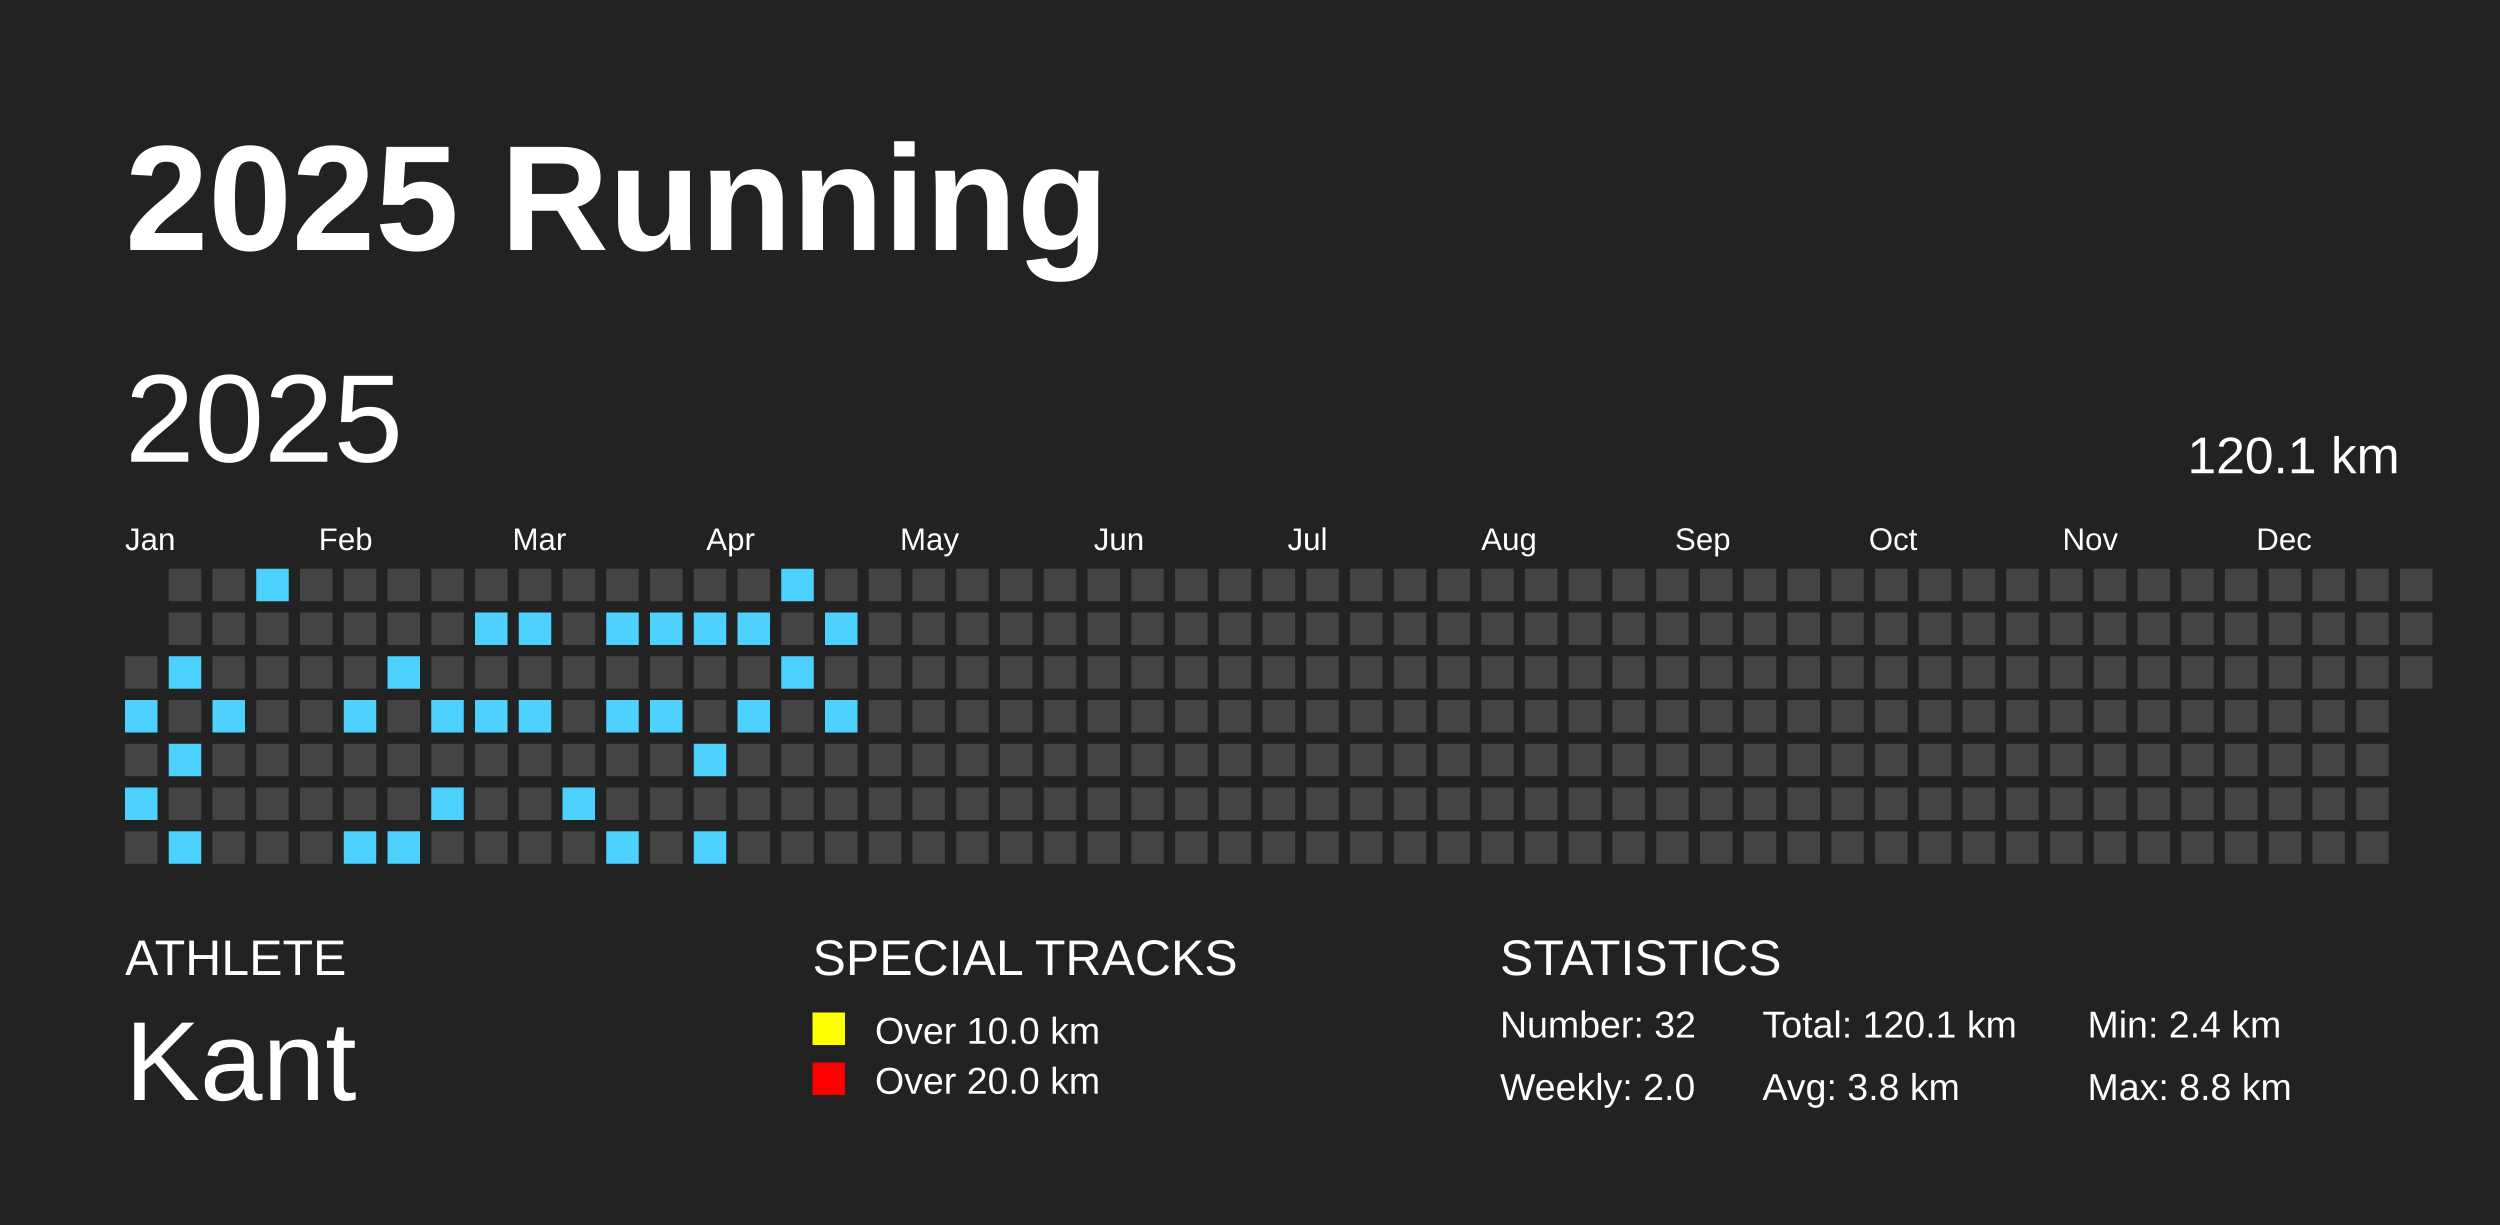
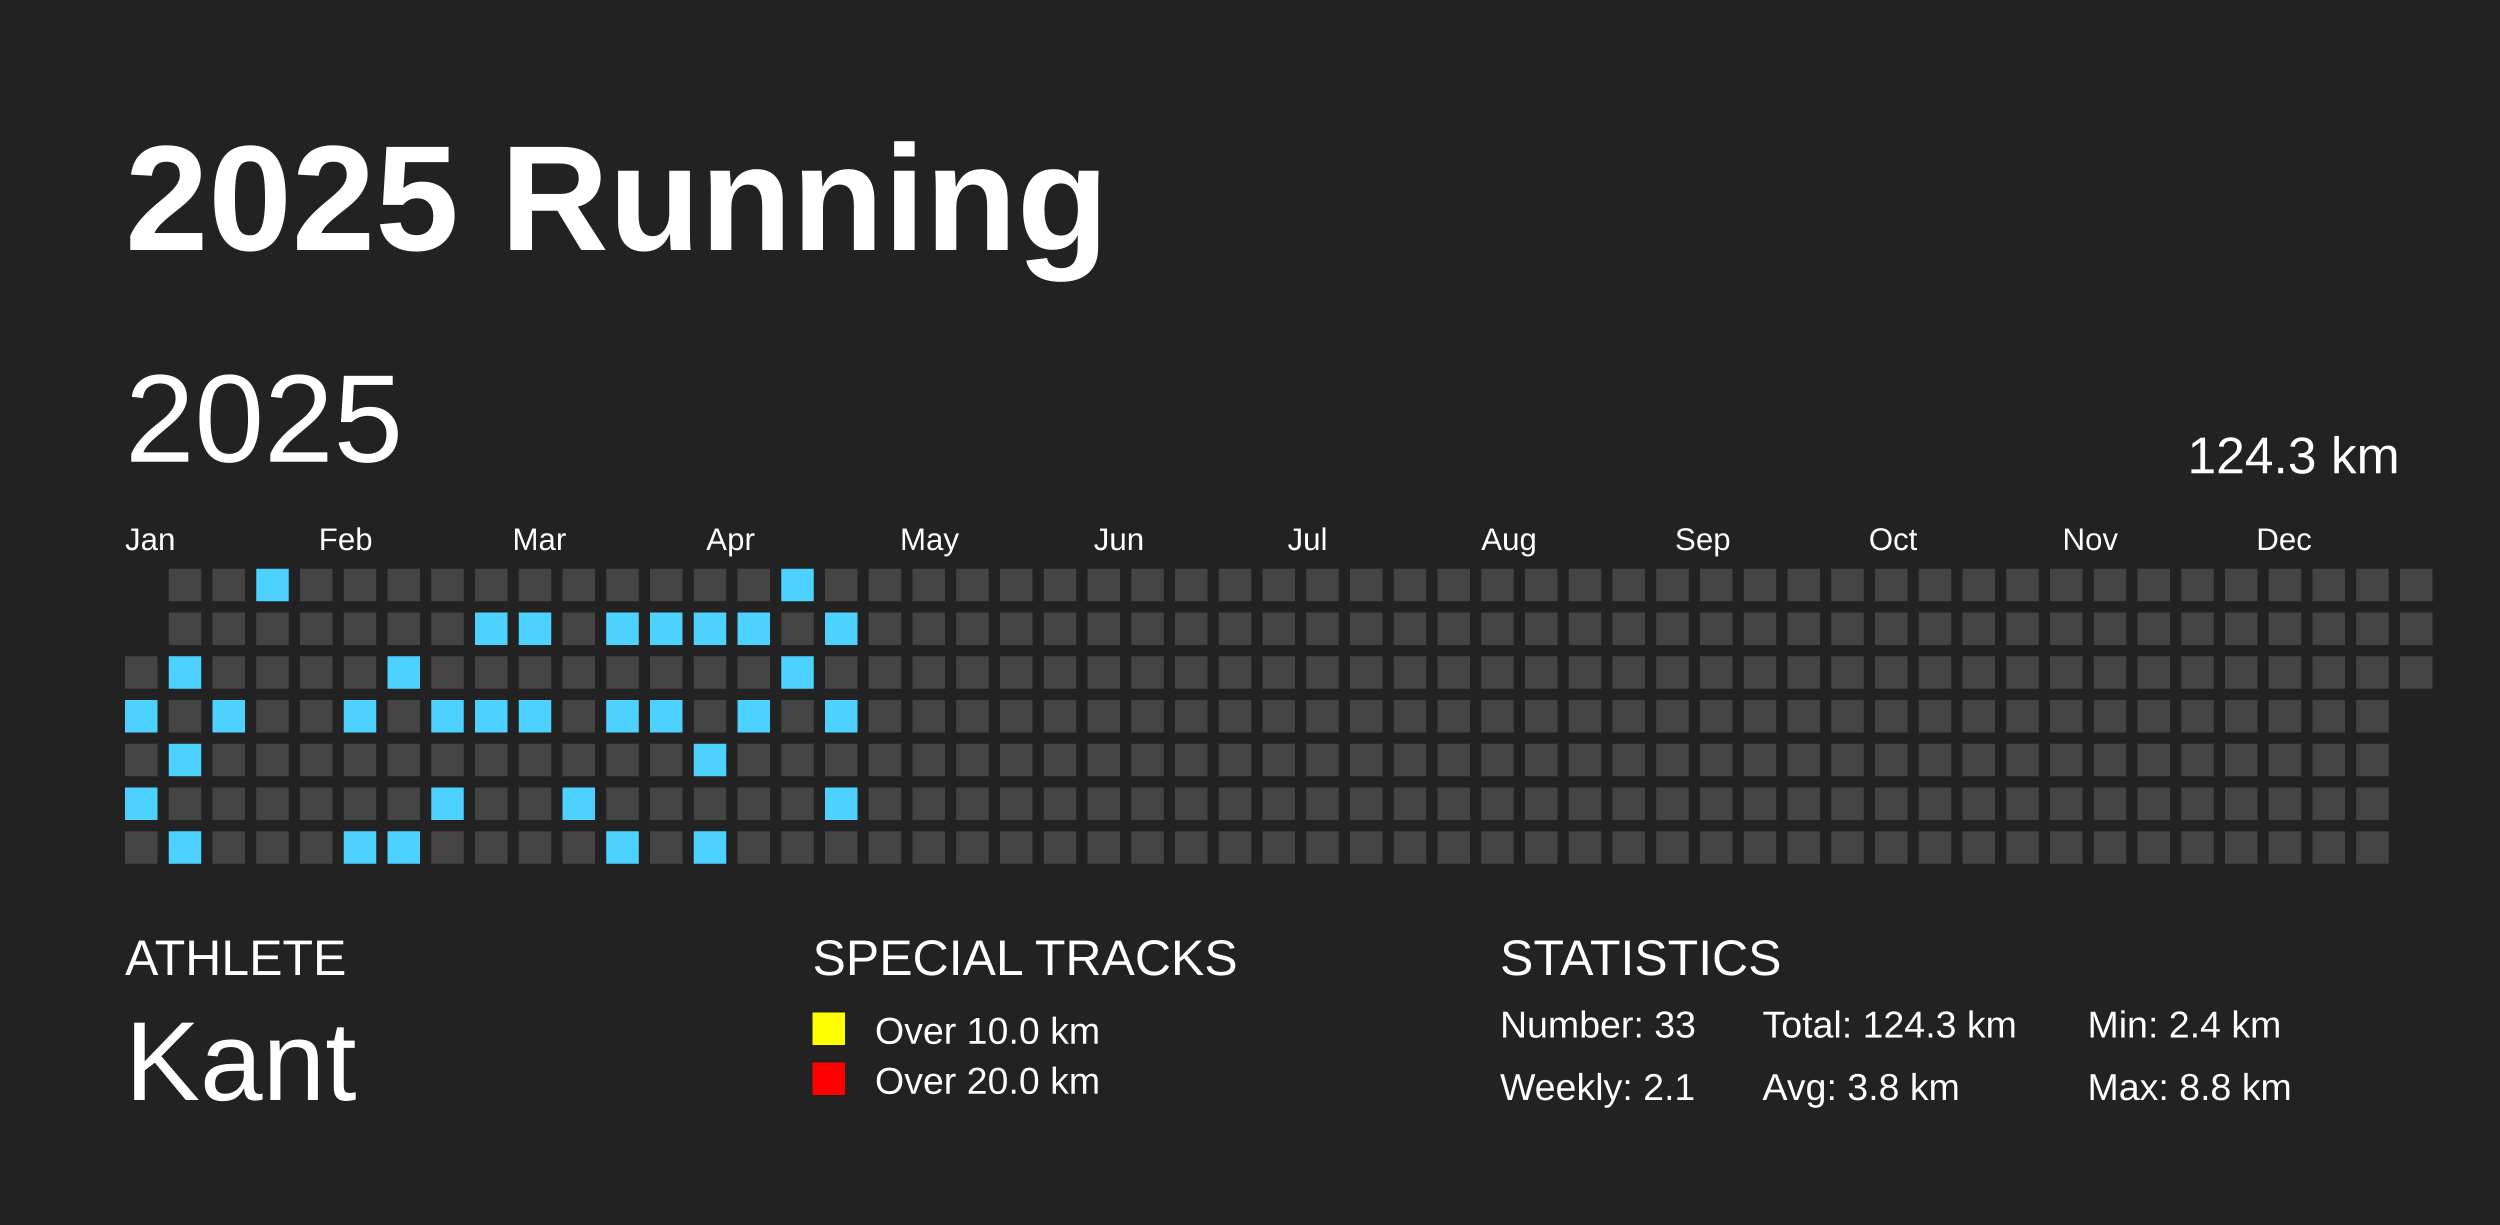
<svg xmlns="http://www.w3.org/2000/svg" baseProfile="full" height="98mm" version="1.1" viewBox="0,0,200,98" width="200mm">
  <defs />
  <rect fill="#222222" height="98" width="200" x="0" y="0" />
  <text fill="#FFFFFF" style="font-size:12px; font-family:Arial; font-weight:bold;" x="10" y="20">2025 Running</text>
  <text fill="#FFFFFF" style="font-size:4px; font-family:Arial" x="10" y="78">ATHLETE</text>
  <text fill="#FFFFFF" style="font-size:9px; font-family:Arial" x="10" y="88">Kant</text>
  <text fill="#FFFFFF" style="font-size:4px; font-family:Arial" x="65" y="78">SPECIAL TRACKS</text>
  <rect fill="yellow" height="2.6" width="2.6" x="65" y="81" />
  <text fill="#FFFFFF" style="font-size:3px; font-family:Arial" x="70" y="83.5">Over 10.0 km</text>
  <rect fill="red" height="2.6" width="2.6" x="65" y="85" />
  <text fill="#FFFFFF" style="font-size:3px; font-family:Arial" x="70" y="87.5">Over 20.0 km</text>
  <text fill="#FFFFFF" style="font-size:4px; font-family:Arial" x="120" y="78">STATISTICS</text>
-   <text fill="#FFFFFF" style="font-size:3px; font-family:Arial" x="120" y="83">Number: 32</text>
-   <text fill="#FFFFFF" style="font-size:3px; font-family:Arial" x="120" y="88">Weekly: 2.0</text>
-   <text fill="#FFFFFF" style="font-size:3px; font-family:Arial" x="141" y="83">Total: 120.1 km</text>
+   <text fill="#FFFFFF" style="font-size:3px; font-family:Arial" x="120" y="83">Number: 33</text>
+   <text fill="#FFFFFF" style="font-size:3px; font-family:Arial" x="120" y="88">Weekly: 2.1</text>
+   <text fill="#FFFFFF" style="font-size:3px; font-family:Arial" x="141" y="83">Total: 124.3 km</text>
  <text fill="#FFFFFF" style="font-size:3px; font-family:Arial" x="141" y="88">Avg: 3.8 km</text>
  <text fill="#FFFFFF" style="font-size:3px; font-family:Arial" x="167" y="83">Min: 2.4 km</text>
  <text fill="#FFFFFF" style="font-size:3px; font-family:Arial" x="167" y="88">Max: 8.8 km</text>
  <text dominant-baseline="hanging" fill="#FFFFFF" style="font-size:10.0px; font-family:Arial;" x="10" y="30">2025</text>
-   <text dominant-baseline="hanging" fill="#FFFFFF" style="font-size:4.125px; font-family:Arial;" x="175" y="35">120.1 km</text>
+   <text dominant-baseline="hanging" fill="#FFFFFF" style="font-size:4.125px; font-family:Arial;" x="175" y="35">124.3 km</text>
  <text fill="#FFFFFF" style="font-size:2.5px; font-family:Arial" x="10.0" y="44">Jan</text>
  <text fill="#FFFFFF" style="font-size:2.5px; font-family:Arial" x="25.5" y="44">Feb</text>
  <text fill="#FFFFFF" style="font-size:2.5px; font-family:Arial" x="41.0" y="44">Mar</text>
  <text fill="#FFFFFF" style="font-size:2.5px; font-family:Arial" x="56.5" y="44">Apr</text>
  <text fill="#FFFFFF" style="font-size:2.5px; font-family:Arial" x="72.0" y="44">May</text>
  <text fill="#FFFFFF" style="font-size:2.5px; font-family:Arial" x="87.5" y="44">Jun</text>
  <text fill="#FFFFFF" style="font-size:2.5px; font-family:Arial" x="103.0" y="44">Jul</text>
  <text fill="#FFFFFF" style="font-size:2.5px; font-family:Arial" x="118.5" y="44">Aug</text>
  <text fill="#FFFFFF" style="font-size:2.5px; font-family:Arial" x="134.0" y="44">Sep</text>
  <text fill="#FFFFFF" style="font-size:2.5px; font-family:Arial" x="149.5" y="44">Oct</text>
  <text fill="#FFFFFF" style="font-size:2.5px; font-family:Arial" x="165.0" y="44">Nov</text>
  <text fill="#FFFFFF" style="font-size:2.5px; font-family:Arial" x="180.5" y="44">Dec</text>
  <rect fill="#444444" height="2.6" width="2.6" x="10.0" y="52.5" />
  <rect fill="#4DD2FF" height="2.6" width="2.6" x="10.0" y="56.0" />
  <rect fill="#444444" height="2.6" width="2.6" x="10.0" y="59.5" />
  <rect fill="#4DD2FF" height="2.6" width="2.6" x="10.0" y="63.0" />
  <rect fill="#444444" height="2.6" width="2.6" x="10.0" y="66.5" />
  <rect fill="#444444" height="2.6" width="2.6" x="13.5" y="45.5" />
  <rect fill="#444444" height="2.6" width="2.6" x="13.5" y="49.0" />
  <rect fill="#4DD2FF" height="2.6" width="2.6" x="13.5" y="52.5" />
  <rect fill="#444444" height="2.6" width="2.6" x="13.5" y="56.0" />
  <rect fill="#4DD2FF" height="2.6" width="2.6" x="13.5" y="59.5" />
  <rect fill="#444444" height="2.6" width="2.6" x="13.5" y="63.0" />
  <rect fill="#4DD2FF" height="2.6" width="2.6" x="13.5" y="66.5" />
  <rect fill="#444444" height="2.6" width="2.6" x="17.0" y="45.5" />
  <rect fill="#444444" height="2.6" width="2.6" x="17.0" y="49.0" />
  <rect fill="#444444" height="2.6" width="2.6" x="17.0" y="52.5" />
  <rect fill="#4DD2FF" height="2.6" width="2.6" x="17.0" y="56.0" />
  <rect fill="#444444" height="2.6" width="2.6" x="17.0" y="59.5" />
  <rect fill="#444444" height="2.6" width="2.6" x="17.0" y="63.0" />
  <rect fill="#444444" height="2.6" width="2.6" x="17.0" y="66.5" />
  <rect fill="#4DD2FF" height="2.6" width="2.6" x="20.5" y="45.5" />
  <rect fill="#444444" height="2.6" width="2.6" x="20.5" y="49.0" />
  <rect fill="#444444" height="2.6" width="2.6" x="20.5" y="52.5" />
  <rect fill="#444444" height="2.6" width="2.6" x="20.5" y="56.0" />
  <rect fill="#444444" height="2.6" width="2.6" x="20.5" y="59.5" />
  <rect fill="#444444" height="2.6" width="2.6" x="20.5" y="63.0" />
  <rect fill="#444444" height="2.6" width="2.6" x="20.5" y="66.5" />
  <rect fill="#444444" height="2.6" width="2.6" x="24.0" y="45.5" />
  <rect fill="#444444" height="2.6" width="2.6" x="24.0" y="49.0" />
  <rect fill="#444444" height="2.6" width="2.6" x="24.0" y="52.5" />
  <rect fill="#444444" height="2.6" width="2.6" x="24.0" y="56.0" />
  <rect fill="#444444" height="2.6" width="2.6" x="24.0" y="59.5" />
  <rect fill="#444444" height="2.6" width="2.6" x="24.0" y="63.0" />
  <rect fill="#444444" height="2.6" width="2.6" x="24.0" y="66.5" />
  <rect fill="#444444" height="2.6" width="2.6" x="27.5" y="45.5" />
  <rect fill="#444444" height="2.6" width="2.6" x="27.5" y="49.0" />
  <rect fill="#444444" height="2.6" width="2.6" x="27.5" y="52.5" />
  <rect fill="#4DD2FF" height="2.6" width="2.6" x="27.5" y="56.0" />
  <rect fill="#444444" height="2.6" width="2.6" x="27.5" y="59.5" />
  <rect fill="#444444" height="2.6" width="2.6" x="27.5" y="63.0" />
  <rect fill="#4DD2FF" height="2.6" width="2.6" x="27.5" y="66.5" />
  <rect fill="#444444" height="2.6" width="2.6" x="31.0" y="45.5" />
  <rect fill="#444444" height="2.6" width="2.6" x="31.0" y="49.0" />
  <rect fill="#4DD2FF" height="2.6" width="2.6" x="31.0" y="52.5" />
  <rect fill="#444444" height="2.6" width="2.6" x="31.0" y="56.0" />
  <rect fill="#444444" height="2.6" width="2.6" x="31.0" y="59.5" />
  <rect fill="#444444" height="2.6" width="2.6" x="31.0" y="63.0" />
  <rect fill="#4DD2FF" height="2.6" width="2.6" x="31.0" y="66.5" />
  <rect fill="#444444" height="2.6" width="2.6" x="34.5" y="45.5" />
  <rect fill="#444444" height="2.6" width="2.6" x="34.5" y="49.0" />
  <rect fill="#444444" height="2.6" width="2.6" x="34.5" y="52.5" />
  <rect fill="#4DD2FF" height="2.6" width="2.6" x="34.5" y="56.0" />
  <rect fill="#444444" height="2.6" width="2.6" x="34.5" y="59.5" />
  <rect fill="#4DD2FF" height="2.6" width="2.6" x="34.5" y="63.0" />
  <rect fill="#444444" height="2.6" width="2.6" x="34.5" y="66.5" />
  <rect fill="#444444" height="2.6" width="2.6" x="38.0" y="45.5" />
  <rect fill="#4DD2FF" height="2.6" width="2.6" x="38.0" y="49.0" />
  <rect fill="#444444" height="2.6" width="2.6" x="38.0" y="52.5" />
  <rect fill="#4DD2FF" height="2.6" width="2.6" x="38.0" y="56.0" />
  <rect fill="#444444" height="2.6" width="2.6" x="38.0" y="59.5" />
  <rect fill="#444444" height="2.6" width="2.6" x="38.0" y="63.0" />
  <rect fill="#444444" height="2.6" width="2.6" x="38.0" y="66.5" />
  <rect fill="#444444" height="2.6" width="2.6" x="41.5" y="45.5" />
  <rect fill="#4DD2FF" height="2.6" width="2.6" x="41.5" y="49.0" />
  <rect fill="#444444" height="2.6" width="2.6" x="41.5" y="52.5" />
  <rect fill="#4DD2FF" height="2.6" width="2.6" x="41.5" y="56.0" />
  <rect fill="#444444" height="2.6" width="2.6" x="41.5" y="59.5" />
  <rect fill="#444444" height="2.6" width="2.6" x="41.5" y="63.0" />
  <rect fill="#444444" height="2.6" width="2.6" x="41.5" y="66.5" />
  <rect fill="#444444" height="2.6" width="2.6" x="45.0" y="45.5" />
  <rect fill="#444444" height="2.6" width="2.6" x="45.0" y="49.0" />
  <rect fill="#444444" height="2.6" width="2.6" x="45.0" y="52.5" />
  <rect fill="#444444" height="2.6" width="2.6" x="45.0" y="56.0" />
  <rect fill="#444444" height="2.6" width="2.6" x="45.0" y="59.5" />
  <rect fill="#4DD2FF" height="2.6" width="2.6" x="45.0" y="63.0" />
  <rect fill="#444444" height="2.6" width="2.6" x="45.0" y="66.5" />
  <rect fill="#444444" height="2.6" width="2.6" x="48.5" y="45.5" />
  <rect fill="#4DD2FF" height="2.6" width="2.6" x="48.5" y="49.0" />
  <rect fill="#444444" height="2.6" width="2.6" x="48.5" y="52.5" />
  <rect fill="#4DD2FF" height="2.6" width="2.6" x="48.5" y="56.0" />
  <rect fill="#444444" height="2.6" width="2.6" x="48.5" y="59.5" />
  <rect fill="#444444" height="2.6" width="2.6" x="48.5" y="63.0" />
  <rect fill="#4DD2FF" height="2.6" width="2.6" x="48.5" y="66.5" />
  <rect fill="#444444" height="2.6" width="2.6" x="52.0" y="45.5" />
  <rect fill="#4DD2FF" height="2.6" width="2.6" x="52.0" y="49.0" />
  <rect fill="#444444" height="2.6" width="2.6" x="52.0" y="52.5" />
  <rect fill="#4DD2FF" height="2.6" width="2.6" x="52.0" y="56.0" />
  <rect fill="#444444" height="2.6" width="2.6" x="52.0" y="59.5" />
  <rect fill="#444444" height="2.6" width="2.6" x="52.0" y="63.0" />
  <rect fill="#444444" height="2.6" width="2.6" x="52.0" y="66.5" />
  <rect fill="#444444" height="2.6" width="2.6" x="55.5" y="45.5" />
  <rect fill="#4DD2FF" height="2.6" width="2.6" x="55.5" y="49.0" />
  <rect fill="#444444" height="2.6" width="2.6" x="55.5" y="52.5" />
  <rect fill="#444444" height="2.6" width="2.6" x="55.5" y="56.0" />
  <rect fill="#4DD2FF" height="2.6" width="2.6" x="55.5" y="59.5" />
  <rect fill="#444444" height="2.6" width="2.6" x="55.5" y="63.0" />
  <rect fill="#4DD2FF" height="2.6" width="2.6" x="55.5" y="66.5" />
  <rect fill="#444444" height="2.6" width="2.6" x="59.0" y="45.5" />
  <rect fill="#4DD2FF" height="2.6" width="2.6" x="59.0" y="49.0" />
  <rect fill="#444444" height="2.6" width="2.6" x="59.0" y="52.5" />
  <rect fill="#4DD2FF" height="2.6" width="2.6" x="59.0" y="56.0" />
  <rect fill="#444444" height="2.6" width="2.6" x="59.0" y="59.5" />
  <rect fill="#444444" height="2.6" width="2.6" x="59.0" y="63.0" />
  <rect fill="#444444" height="2.6" width="2.6" x="59.0" y="66.5" />
  <rect fill="#4DD2FF" height="2.6" width="2.6" x="62.5" y="45.5" />
  <rect fill="#444444" height="2.6" width="2.6" x="62.5" y="49.0" />
  <rect fill="#4DD2FF" height="2.6" width="2.6" x="62.5" y="52.5" />
  <rect fill="#444444" height="2.6" width="2.6" x="62.5" y="56.0" />
  <rect fill="#444444" height="2.6" width="2.6" x="62.5" y="59.5" />
  <rect fill="#444444" height="2.6" width="2.6" x="62.5" y="63.0" />
  <rect fill="#444444" height="2.6" width="2.6" x="62.5" y="66.5" />
  <rect fill="#444444" height="2.6" width="2.6" x="66.0" y="45.5" />
  <rect fill="#4DD2FF" height="2.6" width="2.6" x="66.0" y="49.0" />
  <rect fill="#444444" height="2.6" width="2.6" x="66.0" y="52.5" />
  <rect fill="#4DD2FF" height="2.6" width="2.6" x="66.0" y="56.0" />
  <rect fill="#444444" height="2.6" width="2.6" x="66.0" y="59.5" />
-   <rect fill="#444444" height="2.6" width="2.6" x="66.0" y="63.0" />
+   <rect fill="#4DD2FF" height="2.6" width="2.6" x="66.0" y="63.0" />
  <rect fill="#444444" height="2.6" width="2.6" x="66.0" y="66.5" />
  <rect fill="#444444" height="2.6" width="2.6" x="69.5" y="45.5" />
  <rect fill="#444444" height="2.6" width="2.6" x="69.5" y="49.0" />
  <rect fill="#444444" height="2.6" width="2.6" x="69.5" y="52.5" />
  <rect fill="#444444" height="2.6" width="2.6" x="69.5" y="56.0" />
  <rect fill="#444444" height="2.6" width="2.6" x="69.5" y="59.5" />
  <rect fill="#444444" height="2.6" width="2.6" x="69.5" y="63.0" />
  <rect fill="#444444" height="2.6" width="2.6" x="69.5" y="66.5" />
  <rect fill="#444444" height="2.6" width="2.6" x="73.0" y="45.5" />
  <rect fill="#444444" height="2.6" width="2.6" x="73.0" y="49.0" />
  <rect fill="#444444" height="2.6" width="2.6" x="73.0" y="52.5" />
  <rect fill="#444444" height="2.6" width="2.6" x="73.0" y="56.0" />
  <rect fill="#444444" height="2.6" width="2.6" x="73.0" y="59.5" />
  <rect fill="#444444" height="2.6" width="2.6" x="73.0" y="63.0" />
  <rect fill="#444444" height="2.6" width="2.6" x="73.0" y="66.5" />
  <rect fill="#444444" height="2.6" width="2.6" x="76.5" y="45.5" />
  <rect fill="#444444" height="2.6" width="2.6" x="76.5" y="49.0" />
  <rect fill="#444444" height="2.6" width="2.6" x="76.5" y="52.5" />
  <rect fill="#444444" height="2.6" width="2.6" x="76.5" y="56.0" />
  <rect fill="#444444" height="2.6" width="2.6" x="76.5" y="59.5" />
  <rect fill="#444444" height="2.6" width="2.6" x="76.5" y="63.0" />
  <rect fill="#444444" height="2.6" width="2.6" x="76.5" y="66.5" />
  <rect fill="#444444" height="2.6" width="2.6" x="80.0" y="45.5" />
  <rect fill="#444444" height="2.6" width="2.6" x="80.0" y="49.0" />
  <rect fill="#444444" height="2.6" width="2.6" x="80.0" y="52.5" />
  <rect fill="#444444" height="2.6" width="2.6" x="80.0" y="56.0" />
  <rect fill="#444444" height="2.6" width="2.6" x="80.0" y="59.5" />
  <rect fill="#444444" height="2.6" width="2.6" x="80.0" y="63.0" />
  <rect fill="#444444" height="2.6" width="2.6" x="80.0" y="66.5" />
  <rect fill="#444444" height="2.6" width="2.6" x="83.5" y="45.5" />
  <rect fill="#444444" height="2.6" width="2.6" x="83.5" y="49.0" />
  <rect fill="#444444" height="2.6" width="2.6" x="83.5" y="52.5" />
  <rect fill="#444444" height="2.6" width="2.6" x="83.5" y="56.0" />
  <rect fill="#444444" height="2.6" width="2.6" x="83.5" y="59.5" />
  <rect fill="#444444" height="2.6" width="2.6" x="83.5" y="63.0" />
  <rect fill="#444444" height="2.6" width="2.6" x="83.5" y="66.5" />
  <rect fill="#444444" height="2.6" width="2.6" x="87.0" y="45.5" />
  <rect fill="#444444" height="2.6" width="2.6" x="87.0" y="49.0" />
  <rect fill="#444444" height="2.6" width="2.6" x="87.0" y="52.5" />
  <rect fill="#444444" height="2.6" width="2.6" x="87.0" y="56.0" />
  <rect fill="#444444" height="2.6" width="2.6" x="87.0" y="59.5" />
  <rect fill="#444444" height="2.6" width="2.6" x="87.0" y="63.0" />
  <rect fill="#444444" height="2.6" width="2.6" x="87.0" y="66.5" />
  <rect fill="#444444" height="2.6" width="2.6" x="90.5" y="45.5" />
  <rect fill="#444444" height="2.6" width="2.6" x="90.5" y="49.0" />
  <rect fill="#444444" height="2.6" width="2.6" x="90.5" y="52.5" />
  <rect fill="#444444" height="2.6" width="2.6" x="90.5" y="56.0" />
  <rect fill="#444444" height="2.6" width="2.6" x="90.5" y="59.5" />
  <rect fill="#444444" height="2.6" width="2.6" x="90.5" y="63.0" />
  <rect fill="#444444" height="2.6" width="2.6" x="90.5" y="66.5" />
  <rect fill="#444444" height="2.6" width="2.6" x="94.0" y="45.5" />
  <rect fill="#444444" height="2.6" width="2.6" x="94.0" y="49.0" />
  <rect fill="#444444" height="2.6" width="2.6" x="94.0" y="52.5" />
  <rect fill="#444444" height="2.6" width="2.6" x="94.0" y="56.0" />
  <rect fill="#444444" height="2.6" width="2.6" x="94.0" y="59.5" />
  <rect fill="#444444" height="2.6" width="2.6" x="94.0" y="63.0" />
  <rect fill="#444444" height="2.6" width="2.6" x="94.0" y="66.5" />
  <rect fill="#444444" height="2.6" width="2.6" x="97.5" y="45.5" />
  <rect fill="#444444" height="2.6" width="2.6" x="97.5" y="49.0" />
  <rect fill="#444444" height="2.6" width="2.6" x="97.5" y="52.5" />
  <rect fill="#444444" height="2.6" width="2.6" x="97.5" y="56.0" />
  <rect fill="#444444" height="2.6" width="2.6" x="97.5" y="59.5" />
  <rect fill="#444444" height="2.6" width="2.6" x="97.5" y="63.0" />
  <rect fill="#444444" height="2.6" width="2.6" x="97.5" y="66.5" />
  <rect fill="#444444" height="2.6" width="2.6" x="101.0" y="45.5" />
  <rect fill="#444444" height="2.6" width="2.6" x="101.0" y="49.0" />
  <rect fill="#444444" height="2.6" width="2.6" x="101.0" y="52.5" />
  <rect fill="#444444" height="2.6" width="2.6" x="101.0" y="56.0" />
  <rect fill="#444444" height="2.6" width="2.6" x="101.0" y="59.5" />
  <rect fill="#444444" height="2.6" width="2.6" x="101.0" y="63.0" />
  <rect fill="#444444" height="2.6" width="2.6" x="101.0" y="66.5" />
  <rect fill="#444444" height="2.6" width="2.6" x="104.5" y="45.5" />
  <rect fill="#444444" height="2.6" width="2.6" x="104.5" y="49.0" />
  <rect fill="#444444" height="2.6" width="2.6" x="104.5" y="52.5" />
  <rect fill="#444444" height="2.6" width="2.6" x="104.5" y="56.0" />
  <rect fill="#444444" height="2.6" width="2.6" x="104.5" y="59.5" />
  <rect fill="#444444" height="2.6" width="2.6" x="104.5" y="63.0" />
  <rect fill="#444444" height="2.6" width="2.6" x="104.5" y="66.5" />
  <rect fill="#444444" height="2.6" width="2.6" x="108.0" y="45.5" />
  <rect fill="#444444" height="2.6" width="2.6" x="108.0" y="49.0" />
  <rect fill="#444444" height="2.6" width="2.6" x="108.0" y="52.5" />
  <rect fill="#444444" height="2.6" width="2.6" x="108.0" y="56.0" />
  <rect fill="#444444" height="2.6" width="2.6" x="108.0" y="59.5" />
  <rect fill="#444444" height="2.6" width="2.6" x="108.0" y="63.0" />
  <rect fill="#444444" height="2.6" width="2.6" x="108.0" y="66.5" />
  <rect fill="#444444" height="2.6" width="2.6" x="111.5" y="45.5" />
  <rect fill="#444444" height="2.6" width="2.6" x="111.5" y="49.0" />
  <rect fill="#444444" height="2.6" width="2.6" x="111.5" y="52.5" />
  <rect fill="#444444" height="2.6" width="2.6" x="111.5" y="56.0" />
  <rect fill="#444444" height="2.6" width="2.6" x="111.5" y="59.5" />
  <rect fill="#444444" height="2.6" width="2.6" x="111.5" y="63.0" />
  <rect fill="#444444" height="2.6" width="2.6" x="111.5" y="66.5" />
  <rect fill="#444444" height="2.6" width="2.6" x="115.0" y="45.5" />
  <rect fill="#444444" height="2.6" width="2.6" x="115.0" y="49.0" />
  <rect fill="#444444" height="2.6" width="2.6" x="115.0" y="52.5" />
  <rect fill="#444444" height="2.6" width="2.6" x="115.0" y="56.0" />
  <rect fill="#444444" height="2.6" width="2.6" x="115.0" y="59.5" />
  <rect fill="#444444" height="2.6" width="2.6" x="115.0" y="63.0" />
  <rect fill="#444444" height="2.6" width="2.6" x="115.0" y="66.5" />
  <rect fill="#444444" height="2.6" width="2.6" x="118.5" y="45.5" />
  <rect fill="#444444" height="2.6" width="2.6" x="118.5" y="49.0" />
  <rect fill="#444444" height="2.6" width="2.6" x="118.5" y="52.5" />
  <rect fill="#444444" height="2.6" width="2.6" x="118.5" y="56.0" />
  <rect fill="#444444" height="2.6" width="2.6" x="118.5" y="59.5" />
  <rect fill="#444444" height="2.6" width="2.6" x="118.5" y="63.0" />
  <rect fill="#444444" height="2.6" width="2.6" x="118.5" y="66.5" />
  <rect fill="#444444" height="2.6" width="2.6" x="122.0" y="45.5" />
  <rect fill="#444444" height="2.6" width="2.6" x="122.0" y="49.0" />
  <rect fill="#444444" height="2.6" width="2.6" x="122.0" y="52.5" />
  <rect fill="#444444" height="2.6" width="2.6" x="122.0" y="56.0" />
  <rect fill="#444444" height="2.6" width="2.6" x="122.0" y="59.5" />
  <rect fill="#444444" height="2.6" width="2.6" x="122.0" y="63.0" />
  <rect fill="#444444" height="2.6" width="2.6" x="122.0" y="66.5" />
  <rect fill="#444444" height="2.6" width="2.6" x="125.5" y="45.5" />
  <rect fill="#444444" height="2.6" width="2.6" x="125.5" y="49.0" />
  <rect fill="#444444" height="2.6" width="2.6" x="125.5" y="52.5" />
  <rect fill="#444444" height="2.6" width="2.6" x="125.5" y="56.0" />
  <rect fill="#444444" height="2.6" width="2.6" x="125.5" y="59.5" />
  <rect fill="#444444" height="2.6" width="2.6" x="125.5" y="63.0" />
  <rect fill="#444444" height="2.6" width="2.6" x="125.5" y="66.5" />
  <rect fill="#444444" height="2.6" width="2.6" x="129.0" y="45.5" />
  <rect fill="#444444" height="2.6" width="2.6" x="129.0" y="49.0" />
  <rect fill="#444444" height="2.6" width="2.6" x="129.0" y="52.5" />
  <rect fill="#444444" height="2.6" width="2.6" x="129.0" y="56.0" />
  <rect fill="#444444" height="2.6" width="2.6" x="129.0" y="59.5" />
  <rect fill="#444444" height="2.6" width="2.6" x="129.0" y="63.0" />
  <rect fill="#444444" height="2.6" width="2.6" x="129.0" y="66.5" />
  <rect fill="#444444" height="2.6" width="2.6" x="132.5" y="45.5" />
  <rect fill="#444444" height="2.6" width="2.6" x="132.5" y="49.0" />
  <rect fill="#444444" height="2.6" width="2.6" x="132.5" y="52.5" />
  <rect fill="#444444" height="2.6" width="2.6" x="132.5" y="56.0" />
  <rect fill="#444444" height="2.6" width="2.6" x="132.5" y="59.5" />
  <rect fill="#444444" height="2.6" width="2.6" x="132.5" y="63.0" />
  <rect fill="#444444" height="2.6" width="2.6" x="132.5" y="66.5" />
  <rect fill="#444444" height="2.6" width="2.6" x="136.0" y="45.5" />
  <rect fill="#444444" height="2.6" width="2.6" x="136.0" y="49.0" />
  <rect fill="#444444" height="2.6" width="2.6" x="136.0" y="52.5" />
  <rect fill="#444444" height="2.6" width="2.6" x="136.0" y="56.0" />
  <rect fill="#444444" height="2.6" width="2.6" x="136.0" y="59.5" />
  <rect fill="#444444" height="2.6" width="2.6" x="136.0" y="63.0" />
  <rect fill="#444444" height="2.6" width="2.6" x="136.0" y="66.5" />
  <rect fill="#444444" height="2.6" width="2.6" x="139.5" y="45.5" />
  <rect fill="#444444" height="2.6" width="2.6" x="139.5" y="49.0" />
  <rect fill="#444444" height="2.6" width="2.6" x="139.5" y="52.5" />
  <rect fill="#444444" height="2.6" width="2.6" x="139.5" y="56.0" />
  <rect fill="#444444" height="2.6" width="2.6" x="139.5" y="59.5" />
  <rect fill="#444444" height="2.6" width="2.6" x="139.5" y="63.0" />
  <rect fill="#444444" height="2.6" width="2.6" x="139.5" y="66.5" />
  <rect fill="#444444" height="2.6" width="2.6" x="143.0" y="45.5" />
  <rect fill="#444444" height="2.6" width="2.6" x="143.0" y="49.0" />
  <rect fill="#444444" height="2.6" width="2.6" x="143.0" y="52.5" />
  <rect fill="#444444" height="2.6" width="2.6" x="143.0" y="56.0" />
  <rect fill="#444444" height="2.6" width="2.6" x="143.0" y="59.5" />
  <rect fill="#444444" height="2.6" width="2.6" x="143.0" y="63.0" />
  <rect fill="#444444" height="2.6" width="2.6" x="143.0" y="66.5" />
  <rect fill="#444444" height="2.6" width="2.6" x="146.5" y="45.5" />
  <rect fill="#444444" height="2.6" width="2.6" x="146.5" y="49.0" />
  <rect fill="#444444" height="2.6" width="2.6" x="146.5" y="52.5" />
  <rect fill="#444444" height="2.6" width="2.6" x="146.5" y="56.0" />
  <rect fill="#444444" height="2.6" width="2.6" x="146.5" y="59.5" />
  <rect fill="#444444" height="2.6" width="2.6" x="146.5" y="63.0" />
  <rect fill="#444444" height="2.6" width="2.6" x="146.5" y="66.5" />
  <rect fill="#444444" height="2.6" width="2.6" x="150.0" y="45.5" />
  <rect fill="#444444" height="2.6" width="2.6" x="150.0" y="49.0" />
  <rect fill="#444444" height="2.6" width="2.6" x="150.0" y="52.5" />
  <rect fill="#444444" height="2.6" width="2.6" x="150.0" y="56.0" />
  <rect fill="#444444" height="2.6" width="2.6" x="150.0" y="59.5" />
  <rect fill="#444444" height="2.6" width="2.6" x="150.0" y="63.0" />
  <rect fill="#444444" height="2.6" width="2.6" x="150.0" y="66.5" />
  <rect fill="#444444" height="2.6" width="2.6" x="153.5" y="45.5" />
  <rect fill="#444444" height="2.6" width="2.6" x="153.5" y="49.0" />
  <rect fill="#444444" height="2.6" width="2.6" x="153.5" y="52.5" />
  <rect fill="#444444" height="2.6" width="2.6" x="153.5" y="56.0" />
  <rect fill="#444444" height="2.6" width="2.6" x="153.5" y="59.5" />
  <rect fill="#444444" height="2.6" width="2.6" x="153.5" y="63.0" />
  <rect fill="#444444" height="2.6" width="2.6" x="153.5" y="66.5" />
  <rect fill="#444444" height="2.6" width="2.6" x="157.0" y="45.5" />
  <rect fill="#444444" height="2.6" width="2.6" x="157.0" y="49.0" />
  <rect fill="#444444" height="2.6" width="2.6" x="157.0" y="52.5" />
  <rect fill="#444444" height="2.6" width="2.6" x="157.0" y="56.0" />
  <rect fill="#444444" height="2.6" width="2.6" x="157.0" y="59.5" />
  <rect fill="#444444" height="2.6" width="2.6" x="157.0" y="63.0" />
  <rect fill="#444444" height="2.6" width="2.6" x="157.0" y="66.5" />
  <rect fill="#444444" height="2.6" width="2.6" x="160.5" y="45.5" />
  <rect fill="#444444" height="2.6" width="2.6" x="160.5" y="49.0" />
  <rect fill="#444444" height="2.6" width="2.6" x="160.5" y="52.5" />
  <rect fill="#444444" height="2.6" width="2.6" x="160.5" y="56.0" />
  <rect fill="#444444" height="2.6" width="2.6" x="160.5" y="59.5" />
  <rect fill="#444444" height="2.6" width="2.6" x="160.5" y="63.0" />
  <rect fill="#444444" height="2.6" width="2.6" x="160.5" y="66.5" />
  <rect fill="#444444" height="2.6" width="2.6" x="164.0" y="45.5" />
  <rect fill="#444444" height="2.6" width="2.6" x="164.0" y="49.0" />
  <rect fill="#444444" height="2.6" width="2.6" x="164.0" y="52.5" />
  <rect fill="#444444" height="2.6" width="2.6" x="164.0" y="56.0" />
  <rect fill="#444444" height="2.6" width="2.6" x="164.0" y="59.5" />
  <rect fill="#444444" height="2.6" width="2.6" x="164.0" y="63.0" />
  <rect fill="#444444" height="2.6" width="2.6" x="164.0" y="66.5" />
  <rect fill="#444444" height="2.6" width="2.6" x="167.5" y="45.5" />
  <rect fill="#444444" height="2.6" width="2.6" x="167.5" y="49.0" />
  <rect fill="#444444" height="2.6" width="2.6" x="167.5" y="52.5" />
  <rect fill="#444444" height="2.6" width="2.6" x="167.5" y="56.0" />
  <rect fill="#444444" height="2.6" width="2.6" x="167.5" y="59.5" />
  <rect fill="#444444" height="2.6" width="2.6" x="167.5" y="63.0" />
  <rect fill="#444444" height="2.6" width="2.6" x="167.5" y="66.5" />
  <rect fill="#444444" height="2.6" width="2.6" x="171.0" y="45.5" />
  <rect fill="#444444" height="2.6" width="2.6" x="171.0" y="49.0" />
  <rect fill="#444444" height="2.6" width="2.6" x="171.0" y="52.5" />
  <rect fill="#444444" height="2.6" width="2.6" x="171.0" y="56.0" />
  <rect fill="#444444" height="2.6" width="2.6" x="171.0" y="59.5" />
  <rect fill="#444444" height="2.6" width="2.6" x="171.0" y="63.0" />
  <rect fill="#444444" height="2.6" width="2.6" x="171.0" y="66.5" />
  <rect fill="#444444" height="2.6" width="2.6" x="174.5" y="45.5" />
  <rect fill="#444444" height="2.6" width="2.6" x="174.5" y="49.0" />
  <rect fill="#444444" height="2.6" width="2.6" x="174.5" y="52.5" />
  <rect fill="#444444" height="2.6" width="2.6" x="174.5" y="56.0" />
  <rect fill="#444444" height="2.6" width="2.6" x="174.5" y="59.5" />
  <rect fill="#444444" height="2.6" width="2.6" x="174.5" y="63.0" />
  <rect fill="#444444" height="2.6" width="2.6" x="174.5" y="66.5" />
  <rect fill="#444444" height="2.6" width="2.6" x="178.0" y="45.5" />
  <rect fill="#444444" height="2.6" width="2.6" x="178.0" y="49.0" />
  <rect fill="#444444" height="2.6" width="2.6" x="178.0" y="52.5" />
  <rect fill="#444444" height="2.6" width="2.6" x="178.0" y="56.0" />
  <rect fill="#444444" height="2.6" width="2.6" x="178.0" y="59.5" />
  <rect fill="#444444" height="2.6" width="2.6" x="178.0" y="63.0" />
  <rect fill="#444444" height="2.6" width="2.6" x="178.0" y="66.5" />
  <rect fill="#444444" height="2.6" width="2.6" x="181.5" y="45.5" />
  <rect fill="#444444" height="2.6" width="2.6" x="181.5" y="49.0" />
  <rect fill="#444444" height="2.6" width="2.6" x="181.5" y="52.5" />
  <rect fill="#444444" height="2.6" width="2.6" x="181.5" y="56.0" />
  <rect fill="#444444" height="2.6" width="2.6" x="181.5" y="59.5" />
  <rect fill="#444444" height="2.6" width="2.6" x="181.5" y="63.0" />
  <rect fill="#444444" height="2.6" width="2.6" x="181.5" y="66.5" />
  <rect fill="#444444" height="2.6" width="2.6" x="185.0" y="45.5" />
  <rect fill="#444444" height="2.6" width="2.6" x="185.0" y="49.0" />
  <rect fill="#444444" height="2.6" width="2.6" x="185.0" y="52.5" />
  <rect fill="#444444" height="2.6" width="2.6" x="185.0" y="56.0" />
  <rect fill="#444444" height="2.6" width="2.6" x="185.0" y="59.5" />
  <rect fill="#444444" height="2.6" width="2.6" x="185.0" y="63.0" />
  <rect fill="#444444" height="2.6" width="2.6" x="185.0" y="66.5" />
  <rect fill="#444444" height="2.6" width="2.6" x="188.5" y="45.5" />
  <rect fill="#444444" height="2.6" width="2.6" x="188.5" y="49.0" />
  <rect fill="#444444" height="2.6" width="2.6" x="188.5" y="52.5" />
  <rect fill="#444444" height="2.6" width="2.6" x="188.5" y="56.0" />
  <rect fill="#444444" height="2.6" width="2.6" x="188.5" y="59.5" />
  <rect fill="#444444" height="2.6" width="2.6" x="188.5" y="63.0" />
  <rect fill="#444444" height="2.6" width="2.6" x="188.5" y="66.5" />
  <rect fill="#444444" height="2.6" width="2.6" x="192.0" y="45.5" />
  <rect fill="#444444" height="2.6" width="2.6" x="192.0" y="49.0" />
  <rect fill="#444444" height="2.6" width="2.6" x="192.0" y="52.5" />
</svg>
